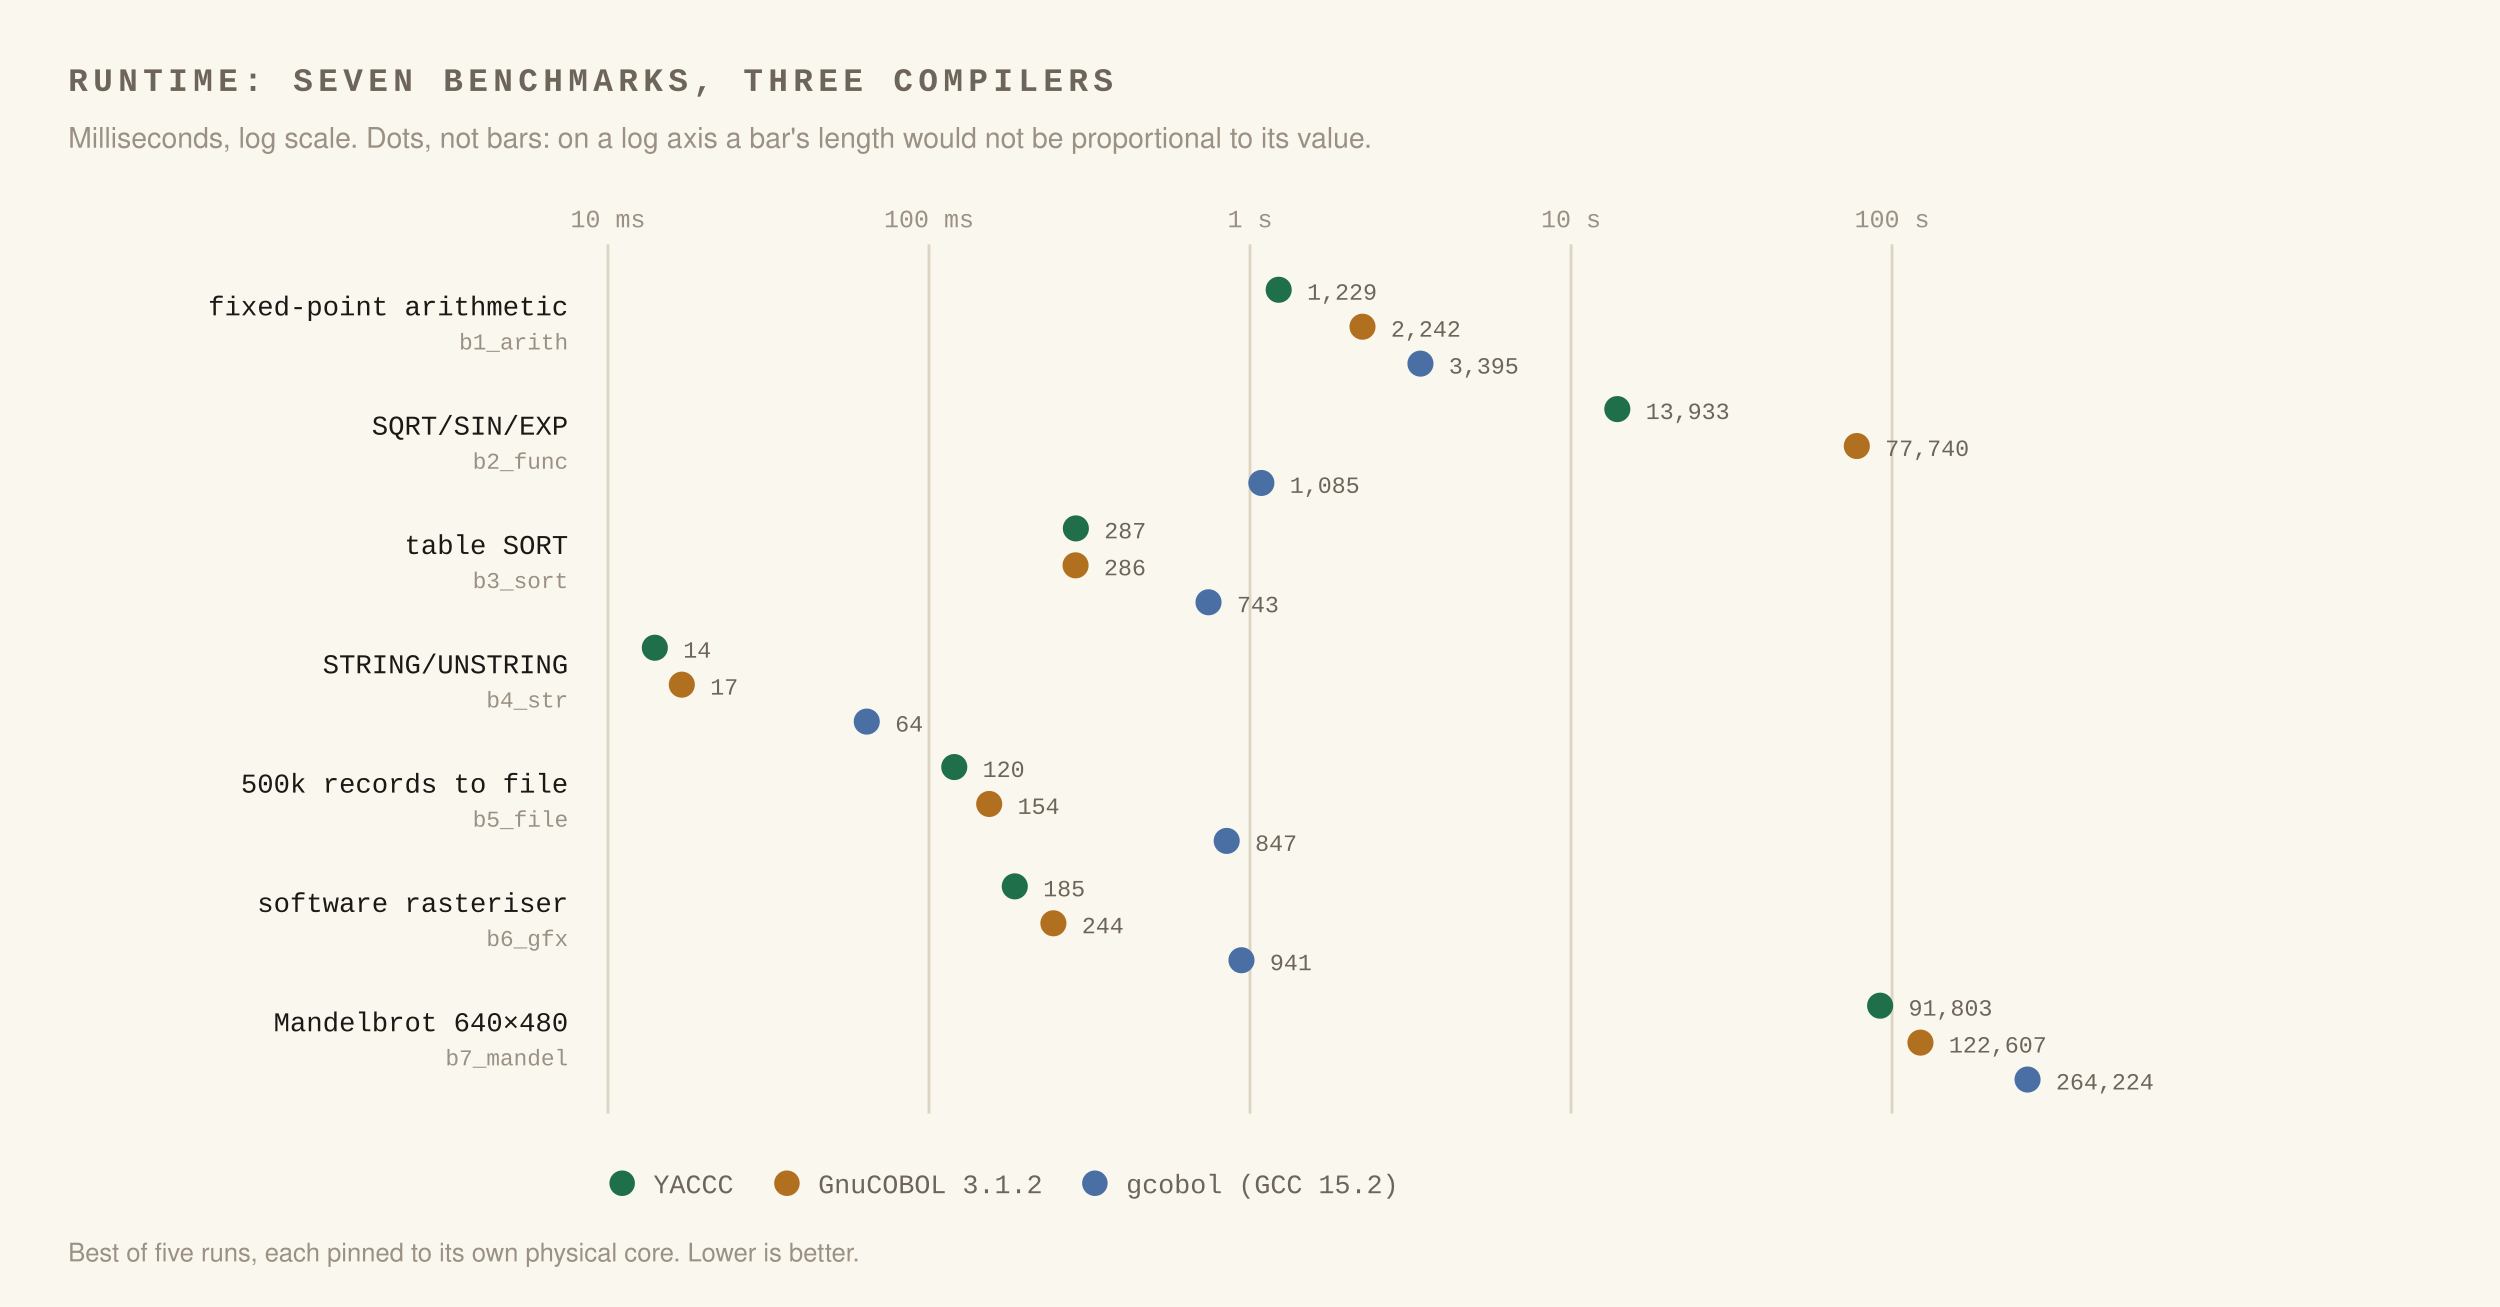
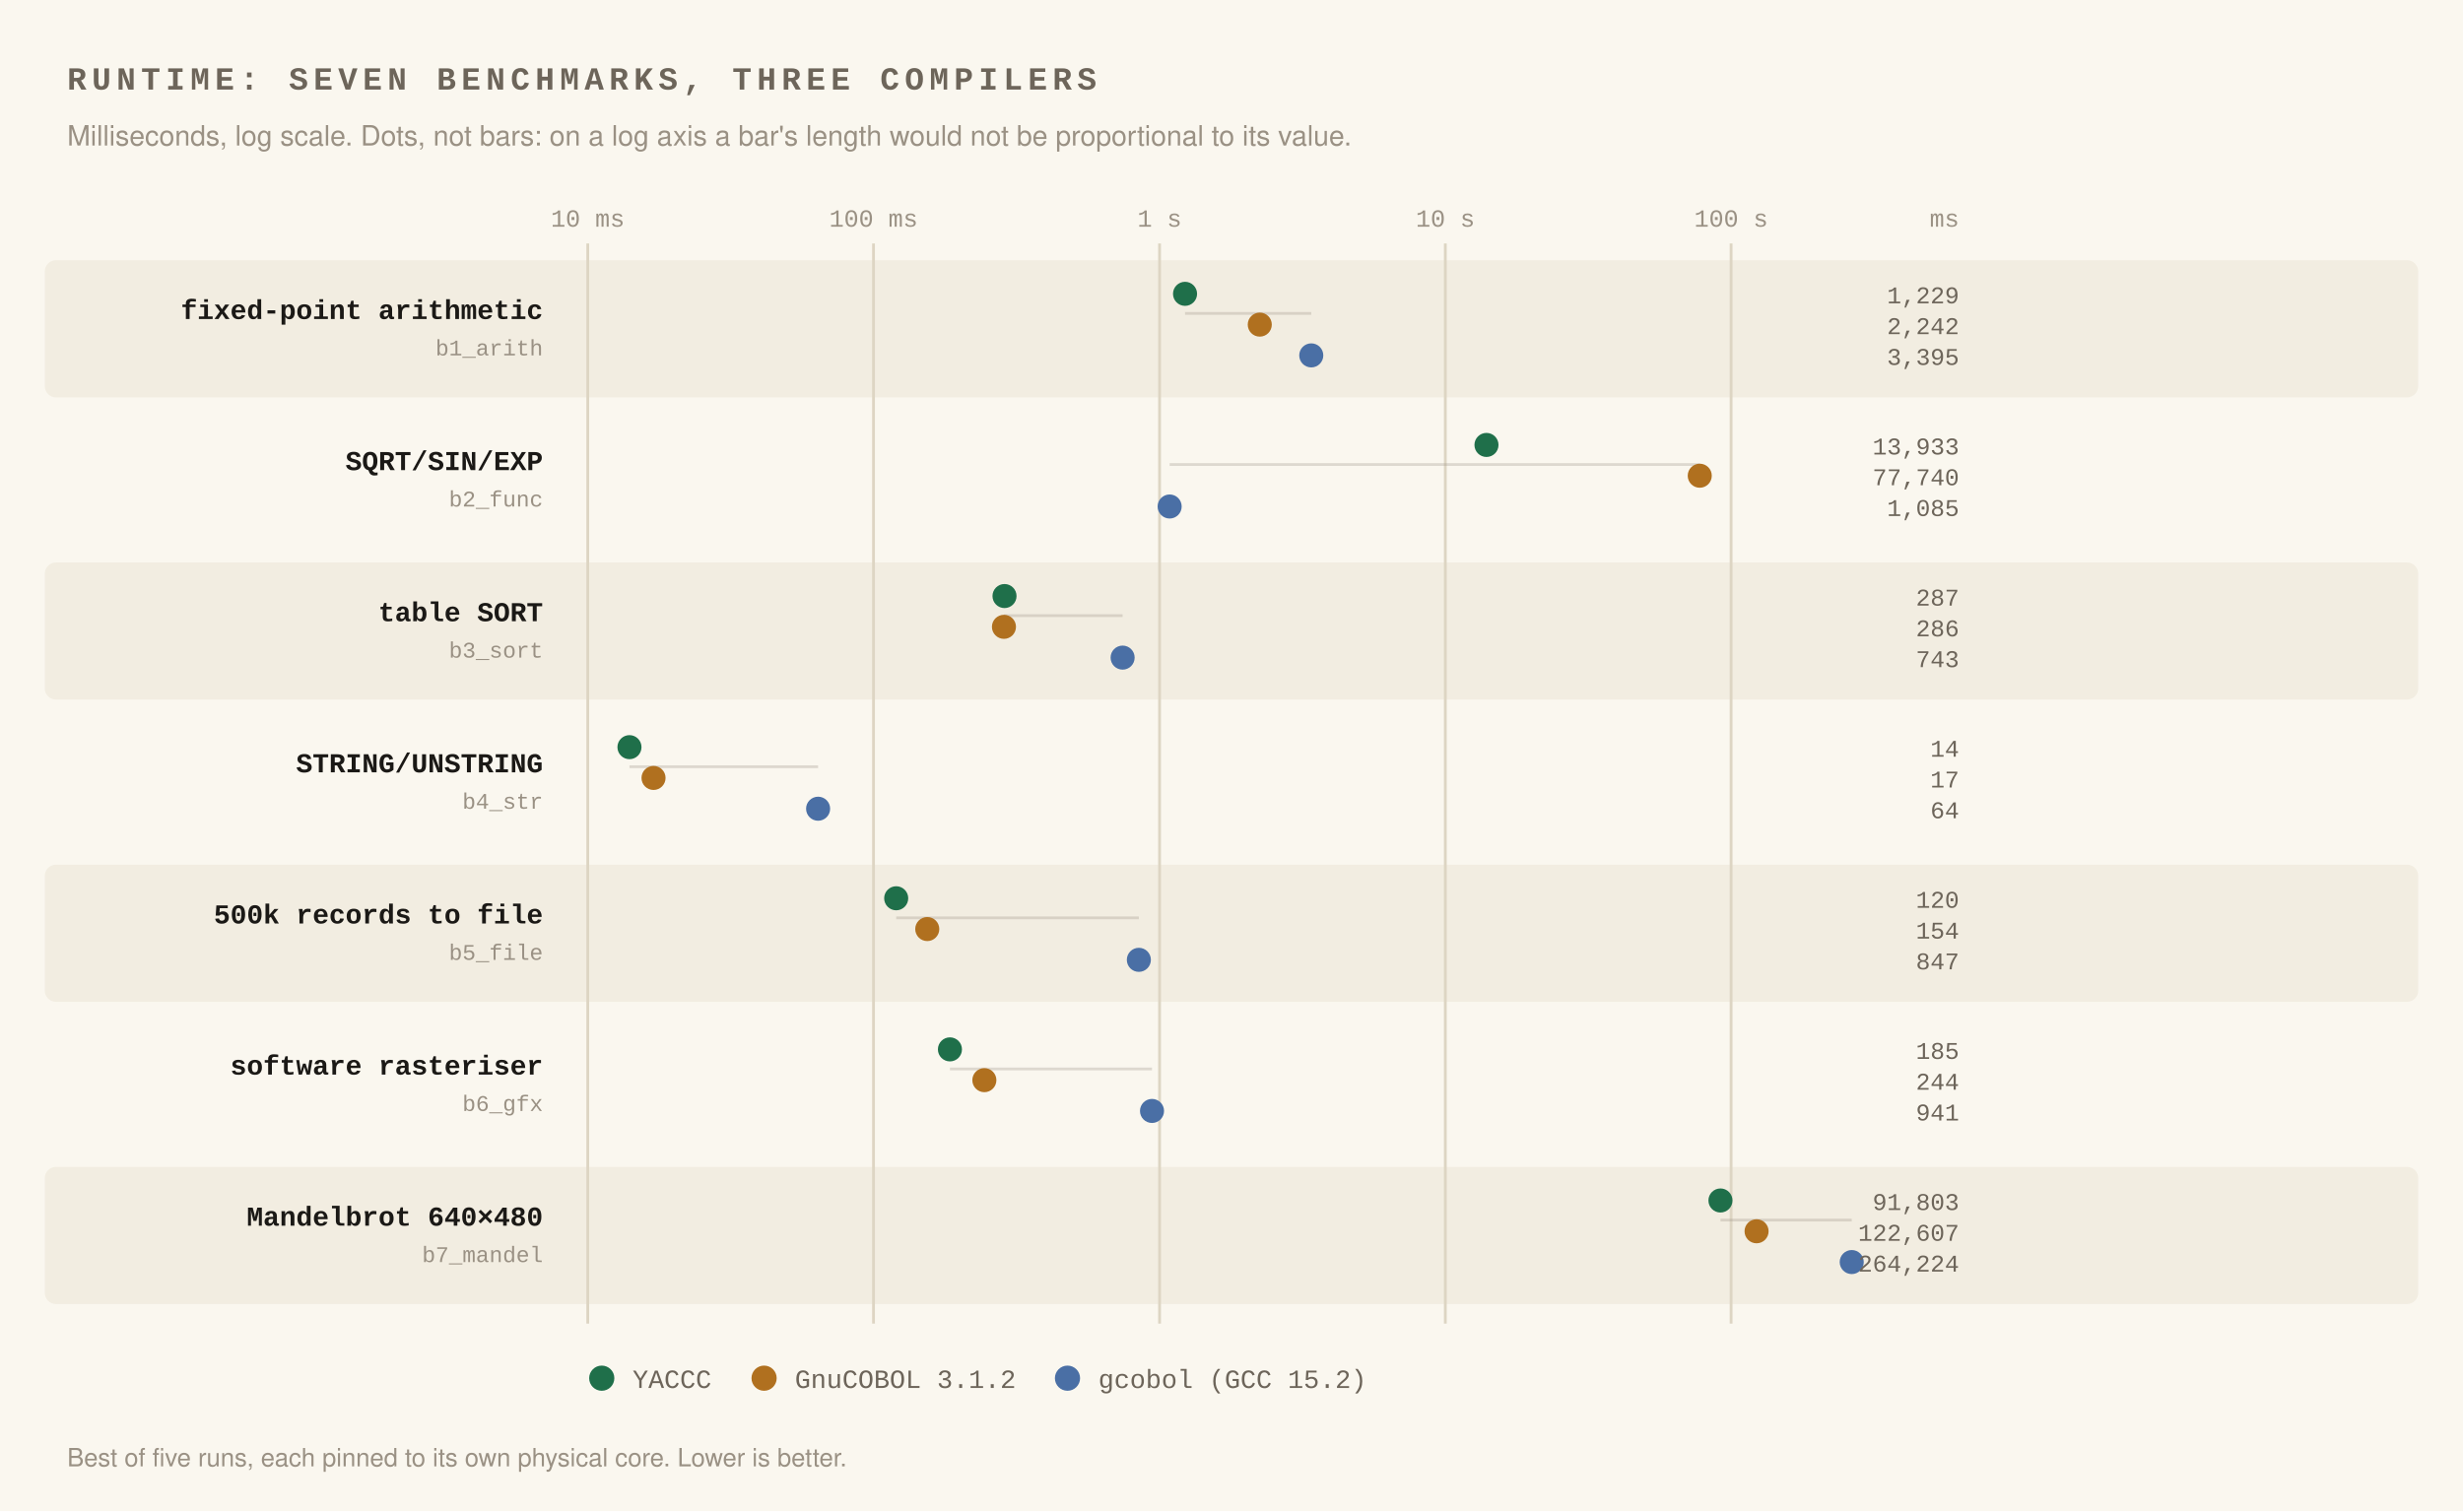
- <svg xmlns="http://www.w3.org/2000/svg" width="880" height="460" viewBox="0 0 880 460" role="img">
-   <rect width="880" height="460" fill="#faf7ef" />
+ <svg xmlns="http://www.w3.org/2000/svg" width="880" height="540" viewBox="0 0 880 540" role="img">
+   <rect width="880" height="540" fill="#faf7ef" />
  <text x="24.0" y="32.0" font-family="ui-monospace, SFMono-Regular, 'SF Mono', Menlo, Consolas, 'Liberation Mono', monospace" font-size="11.5" fill="#6d655a" text-anchor="start" font-weight="600" letter-spacing="1.9">RUNTIME: SEVEN BENCHMARKS, THREE COMPILERS</text>
  <text x="24.0" y="52.0" font-family="-apple-system, BlinkMacSystemFont, 'Segoe UI', Helvetica, Arial, sans-serif" font-size="10" fill="#9a9184" text-anchor="start" font-weight="normal">Milliseconds, log scale. Dots, not bars: on a log axis a bar's length would not be proportional to its value.</text>
-   <line x1="214.0" y1="86" x2="214.0" y2="392" stroke="#ddd5c3" />
-   <text x="214.0" y="80.0" font-family="ui-monospace, SFMono-Regular, 'SF Mono', Menlo, Consolas, 'Liberation Mono', monospace" font-size="8.8" fill="#9a9184" text-anchor="middle" font-weight="normal">10 ms</text>
-   <line x1="327.0" y1="86" x2="327.0" y2="392" stroke="#ddd5c3" />
-   <text x="327.0" y="80.0" font-family="ui-monospace, SFMono-Regular, 'SF Mono', Menlo, Consolas, 'Liberation Mono', monospace" font-size="8.8" fill="#9a9184" text-anchor="middle" font-weight="normal">100 ms</text>
-   <line x1="440.0" y1="86" x2="440.0" y2="392" stroke="#ddd5c3" />
-   <text x="440.0" y="80.0" font-family="ui-monospace, SFMono-Regular, 'SF Mono', Menlo, Consolas, 'Liberation Mono', monospace" font-size="8.8" fill="#9a9184" text-anchor="middle" font-weight="normal">1 s</text>
-   <line x1="553.0" y1="86" x2="553.0" y2="392" stroke="#ddd5c3" />
-   <text x="553.0" y="80.0" font-family="ui-monospace, SFMono-Regular, 'SF Mono', Menlo, Consolas, 'Liberation Mono', monospace" font-size="8.8" fill="#9a9184" text-anchor="middle" font-weight="normal">10 s</text>
-   <line x1="666.0" y1="86" x2="666.0" y2="392" stroke="#ddd5c3" />
-   <text x="666.0" y="80.0" font-family="ui-monospace, SFMono-Regular, 'SF Mono', Menlo, Consolas, 'Liberation Mono', monospace" font-size="8.8" fill="#9a9184" text-anchor="middle" font-weight="normal">100 s</text>
-   <text x="200.0" y="111.0" font-family="ui-monospace, SFMono-Regular, 'SF Mono', Menlo, Consolas, 'Liberation Mono', monospace" font-size="9.6" fill="#1b1916" text-anchor="end" font-weight="normal">fixed-point arithmetic</text>
-   <text x="200.0" y="123.0" font-family="ui-monospace, SFMono-Regular, 'SF Mono', Menlo, Consolas, 'Liberation Mono', monospace" font-size="8" fill="#9a9184" text-anchor="end" font-weight="normal">b1_arith</text>
-   <circle cx="450.1" cy="102.0" r="4.6" fill="#1f6f4a" />
-   <text x="460.1" y="105.5" font-family="ui-monospace, SFMono-Regular, 'SF Mono', Menlo, Consolas, 'Liberation Mono', monospace" font-size="8.2" fill="#6d655a" text-anchor="start" font-weight="normal">1,229</text>
-   <circle cx="479.6" cy="115.0" r="4.6" fill="#b0701f" />
-   <text x="489.6" y="118.5" font-family="ui-monospace, SFMono-Regular, 'SF Mono', Menlo, Consolas, 'Liberation Mono', monospace" font-size="8.2" fill="#6d655a" text-anchor="start" font-weight="normal">2,242</text>
-   <circle cx="500.0" cy="128.0" r="4.6" fill="#4a6fa5" />
-   <text x="510.0" y="131.5" font-family="ui-monospace, SFMono-Regular, 'SF Mono', Menlo, Consolas, 'Liberation Mono', monospace" font-size="8.2" fill="#6d655a" text-anchor="start" font-weight="normal">3,395</text>
-   <text x="200.0" y="153.0" font-family="ui-monospace, SFMono-Regular, 'SF Mono', Menlo, Consolas, 'Liberation Mono', monospace" font-size="9.6" fill="#1b1916" text-anchor="end" font-weight="normal">SQRT/SIN/EXP</text>
-   <text x="200.0" y="165.0" font-family="ui-monospace, SFMono-Regular, 'SF Mono', Menlo, Consolas, 'Liberation Mono', monospace" font-size="8" fill="#9a9184" text-anchor="end" font-weight="normal">b2_func</text>
-   <circle cx="569.3" cy="144.0" r="4.6" fill="#1f6f4a" />
-   <text x="579.3" y="147.5" font-family="ui-monospace, SFMono-Regular, 'SF Mono', Menlo, Consolas, 'Liberation Mono', monospace" font-size="8.2" fill="#6d655a" text-anchor="start" font-weight="normal">13,933</text>
-   <circle cx="653.6" cy="157.0" r="4.6" fill="#b0701f" />
-   <text x="663.6" y="160.5" font-family="ui-monospace, SFMono-Regular, 'SF Mono', Menlo, Consolas, 'Liberation Mono', monospace" font-size="8.2" fill="#6d655a" text-anchor="start" font-weight="normal">77,740</text>
-   <circle cx="444.0" cy="170.0" r="4.6" fill="#4a6fa5" />
-   <text x="454.0" y="173.5" font-family="ui-monospace, SFMono-Regular, 'SF Mono', Menlo, Consolas, 'Liberation Mono', monospace" font-size="8.2" fill="#6d655a" text-anchor="start" font-weight="normal">1,085</text>
-   <text x="200.0" y="195.0" font-family="ui-monospace, SFMono-Regular, 'SF Mono', Menlo, Consolas, 'Liberation Mono', monospace" font-size="9.6" fill="#1b1916" text-anchor="end" font-weight="normal">table SORT</text>
-   <text x="200.0" y="207.0" font-family="ui-monospace, SFMono-Regular, 'SF Mono', Menlo, Consolas, 'Liberation Mono', monospace" font-size="8" fill="#9a9184" text-anchor="end" font-weight="normal">b3_sort</text>
-   <circle cx="378.7" cy="186.0" r="4.6" fill="#1f6f4a" />
-   <text x="388.7" y="189.5" font-family="ui-monospace, SFMono-Regular, 'SF Mono', Menlo, Consolas, 'Liberation Mono', monospace" font-size="8.2" fill="#6d655a" text-anchor="start" font-weight="normal">287</text>
-   <circle cx="378.6" cy="199.0" r="4.6" fill="#b0701f" />
-   <text x="388.6" y="202.5" font-family="ui-monospace, SFMono-Regular, 'SF Mono', Menlo, Consolas, 'Liberation Mono', monospace" font-size="8.2" fill="#6d655a" text-anchor="start" font-weight="normal">286</text>
-   <circle cx="425.4" cy="212.0" r="4.6" fill="#4a6fa5" />
-   <text x="435.4" y="215.5" font-family="ui-monospace, SFMono-Regular, 'SF Mono', Menlo, Consolas, 'Liberation Mono', monospace" font-size="8.2" fill="#6d655a" text-anchor="start" font-weight="normal">743</text>
-   <text x="200.0" y="237.0" font-family="ui-monospace, SFMono-Regular, 'SF Mono', Menlo, Consolas, 'Liberation Mono', monospace" font-size="9.6" fill="#1b1916" text-anchor="end" font-weight="normal">STRING/UNSTRING</text>
-   <text x="200.0" y="249.0" font-family="ui-monospace, SFMono-Regular, 'SF Mono', Menlo, Consolas, 'Liberation Mono', monospace" font-size="8" fill="#9a9184" text-anchor="end" font-weight="normal">b4_str</text>
-   <circle cx="230.5" cy="228.0" r="4.6" fill="#1f6f4a" />
-   <text x="240.5" y="231.5" font-family="ui-monospace, SFMono-Regular, 'SF Mono', Menlo, Consolas, 'Liberation Mono', monospace" font-size="8.2" fill="#6d655a" text-anchor="start" font-weight="normal">14</text>
-   <circle cx="240.0" cy="241.0" r="4.6" fill="#b0701f" />
-   <text x="250.0" y="244.5" font-family="ui-monospace, SFMono-Regular, 'SF Mono', Menlo, Consolas, 'Liberation Mono', monospace" font-size="8.2" fill="#6d655a" text-anchor="start" font-weight="normal">17</text>
-   <circle cx="305.1" cy="254.0" r="4.6" fill="#4a6fa5" />
-   <text x="315.1" y="257.5" font-family="ui-monospace, SFMono-Regular, 'SF Mono', Menlo, Consolas, 'Liberation Mono', monospace" font-size="8.2" fill="#6d655a" text-anchor="start" font-weight="normal">64</text>
-   <text x="200.0" y="279.0" font-family="ui-monospace, SFMono-Regular, 'SF Mono', Menlo, Consolas, 'Liberation Mono', monospace" font-size="9.6" fill="#1b1916" text-anchor="end" font-weight="normal">500k records to file</text>
-   <text x="200.0" y="291.0" font-family="ui-monospace, SFMono-Regular, 'SF Mono', Menlo, Consolas, 'Liberation Mono', monospace" font-size="8" fill="#9a9184" text-anchor="end" font-weight="normal">b5_file</text>
-   <circle cx="335.9" cy="270.0" r="4.6" fill="#1f6f4a" />
-   <text x="345.9" y="273.5" font-family="ui-monospace, SFMono-Regular, 'SF Mono', Menlo, Consolas, 'Liberation Mono', monospace" font-size="8.2" fill="#6d655a" text-anchor="start" font-weight="normal">120</text>
-   <circle cx="348.2" cy="283.0" r="4.6" fill="#b0701f" />
-   <text x="358.2" y="286.5" font-family="ui-monospace, SFMono-Regular, 'SF Mono', Menlo, Consolas, 'Liberation Mono', monospace" font-size="8.2" fill="#6d655a" text-anchor="start" font-weight="normal">154</text>
-   <circle cx="431.8" cy="296.0" r="4.6" fill="#4a6fa5" />
-   <text x="441.8" y="299.5" font-family="ui-monospace, SFMono-Regular, 'SF Mono', Menlo, Consolas, 'Liberation Mono', monospace" font-size="8.2" fill="#6d655a" text-anchor="start" font-weight="normal">847</text>
-   <text x="200.0" y="321.0" font-family="ui-monospace, SFMono-Regular, 'SF Mono', Menlo, Consolas, 'Liberation Mono', monospace" font-size="9.6" fill="#1b1916" text-anchor="end" font-weight="normal">software rasteriser</text>
-   <text x="200.0" y="333.0" font-family="ui-monospace, SFMono-Regular, 'SF Mono', Menlo, Consolas, 'Liberation Mono', monospace" font-size="8" fill="#9a9184" text-anchor="end" font-weight="normal">b6_gfx</text>
-   <circle cx="357.2" cy="312.0" r="4.6" fill="#1f6f4a" />
-   <text x="367.2" y="315.5" font-family="ui-monospace, SFMono-Regular, 'SF Mono', Menlo, Consolas, 'Liberation Mono', monospace" font-size="8.2" fill="#6d655a" text-anchor="start" font-weight="normal">185</text>
-   <circle cx="370.8" cy="325.0" r="4.6" fill="#b0701f" />
-   <text x="380.8" y="328.5" font-family="ui-monospace, SFMono-Regular, 'SF Mono', Menlo, Consolas, 'Liberation Mono', monospace" font-size="8.2" fill="#6d655a" text-anchor="start" font-weight="normal">244</text>
-   <circle cx="437.0" cy="338.0" r="4.6" fill="#4a6fa5" />
-   <text x="447.0" y="341.5" font-family="ui-monospace, SFMono-Regular, 'SF Mono', Menlo, Consolas, 'Liberation Mono', monospace" font-size="8.2" fill="#6d655a" text-anchor="start" font-weight="normal">941</text>
-   <text x="200.0" y="363.0" font-family="ui-monospace, SFMono-Regular, 'SF Mono', Menlo, Consolas, 'Liberation Mono', monospace" font-size="9.6" fill="#1b1916" text-anchor="end" font-weight="normal">Mandelbrot 640×480</text>
-   <text x="200.0" y="375.0" font-family="ui-monospace, SFMono-Regular, 'SF Mono', Menlo, Consolas, 'Liberation Mono', monospace" font-size="8" fill="#9a9184" text-anchor="end" font-weight="normal">b7_mandel</text>
-   <circle cx="661.8" cy="354.0" r="4.6" fill="#1f6f4a" />
-   <text x="671.8" y="357.5" font-family="ui-monospace, SFMono-Regular, 'SF Mono', Menlo, Consolas, 'Liberation Mono', monospace" font-size="8.2" fill="#6d655a" text-anchor="start" font-weight="normal">91,803</text>
-   <circle cx="676.0" cy="367.0" r="4.6" fill="#b0701f" />
-   <text x="686.0" y="370.5" font-family="ui-monospace, SFMono-Regular, 'SF Mono', Menlo, Consolas, 'Liberation Mono', monospace" font-size="8.2" fill="#6d655a" text-anchor="start" font-weight="normal">122,607</text>
-   <circle cx="713.7" cy="380.0" r="4.6" fill="#4a6fa5" />
-   <text x="723.7" y="383.5" font-family="ui-monospace, SFMono-Regular, 'SF Mono', Menlo, Consolas, 'Liberation Mono', monospace" font-size="8.2" fill="#6d655a" text-anchor="start" font-weight="normal">264,224</text>
-   <circle cx="219.0" cy="416.5" r="4.5" fill="#1f6f4a" />
-   <text x="230.0" y="420.0" font-family="ui-monospace, SFMono-Regular, 'SF Mono', Menlo, Consolas, 'Liberation Mono', monospace" font-size="9.4" fill="#6d655a" text-anchor="start" font-weight="normal">YACCC</text>
-   <circle cx="277.0" cy="416.5" r="4.5" fill="#b0701f" />
-   <text x="288.0" y="420.0" font-family="ui-monospace, SFMono-Regular, 'SF Mono', Menlo, Consolas, 'Liberation Mono', monospace" font-size="9.4" fill="#6d655a" text-anchor="start" font-weight="normal">GnuCOBOL 3.1.2</text>
-   <circle cx="385.4" cy="416.5" r="4.5" fill="#4a6fa5" />
-   <text x="396.4" y="420.0" font-family="ui-monospace, SFMono-Regular, 'SF Mono', Menlo, Consolas, 'Liberation Mono', monospace" font-size="9.4" fill="#6d655a" text-anchor="start" font-weight="normal">gcobol (GCC 15.2)</text>
-   <text x="24.0" y="444.0" font-family="-apple-system, BlinkMacSystemFont, 'Segoe UI', Helvetica, Arial, sans-serif" font-size="9" fill="#9a9184" text-anchor="start" font-weight="normal">Best of five runs, each pinned to its own physical core. Lower is better.</text>
+   <rect x="16" y="93" width="848" height="49" fill="#f2ede1" rx="4" />
+   <rect x="16" y="201" width="848" height="49" fill="#f2ede1" rx="4" />
+   <rect x="16" y="309" width="848" height="49" fill="#f2ede1" rx="4" />
+   <rect x="16" y="417" width="848" height="49" fill="#f2ede1" rx="4" />
+   <line x1="210.0" y1="87" x2="210.0" y2="473" stroke="#ddd5c3" />
+   <text x="210.0" y="81.0" font-family="ui-monospace, SFMono-Regular, 'SF Mono', Menlo, Consolas, 'Liberation Mono', monospace" font-size="8.8" fill="#9a9184" text-anchor="middle" font-weight="normal">10 ms</text>
+   <line x1="312.1" y1="87" x2="312.1" y2="473" stroke="#ddd5c3" />
+   <text x="312.1" y="81.0" font-family="ui-monospace, SFMono-Regular, 'SF Mono', Menlo, Consolas, 'Liberation Mono', monospace" font-size="8.8" fill="#9a9184" text-anchor="middle" font-weight="normal">100 ms</text>
+   <line x1="414.3" y1="87" x2="414.3" y2="473" stroke="#ddd5c3" />
+   <text x="414.3" y="81.0" font-family="ui-monospace, SFMono-Regular, 'SF Mono', Menlo, Consolas, 'Liberation Mono', monospace" font-size="8.8" fill="#9a9184" text-anchor="middle" font-weight="normal">1 s</text>
+   <line x1="516.4" y1="87" x2="516.4" y2="473" stroke="#ddd5c3" />
+   <text x="516.4" y="81.0" font-family="ui-monospace, SFMono-Regular, 'SF Mono', Menlo, Consolas, 'Liberation Mono', monospace" font-size="8.8" fill="#9a9184" text-anchor="middle" font-weight="normal">10 s</text>
+   <line x1="618.5" y1="87" x2="618.5" y2="473" stroke="#ddd5c3" />
+   <text x="618.5" y="81.0" font-family="ui-monospace, SFMono-Regular, 'SF Mono', Menlo, Consolas, 'Liberation Mono', monospace" font-size="8.8" fill="#9a9184" text-anchor="middle" font-weight="normal">100 s</text>
+   <text x="700.0" y="81.0" font-family="ui-monospace, SFMono-Regular, 'SF Mono', Menlo, Consolas, 'Liberation Mono', monospace" font-size="8.8" fill="#9a9184" text-anchor="end" font-weight="normal">ms</text>
+   <text x="194.0" y="114.0" font-family="ui-monospace, SFMono-Regular, 'SF Mono', Menlo, Consolas, 'Liberation Mono', monospace" font-size="9.8" fill="#1b1916" text-anchor="end" font-weight="600">fixed-point arithmetic</text>
+   <text x="194.0" y="127.0" font-family="ui-monospace, SFMono-Regular, 'SF Mono', Menlo, Consolas, 'Liberation Mono', monospace" font-size="8" fill="#9a9184" text-anchor="end" font-weight="normal">b1_arith</text>
+   <line x1="423.4" y1="112.0" x2="468.5" y2="112.0" stroke="#9a9184" stroke-width="1" opacity="0.3" />
+   <circle cx="423.4" cy="105.0" r="4.3" fill="#1f6f4a" />
+   <text x="700.0" y="108.4" font-family="ui-monospace, SFMono-Regular, 'SF Mono', Menlo, Consolas, 'Liberation Mono', monospace" font-size="8.6" fill="#6d655a" text-anchor="end" font-weight="normal">1,229</text>
+   <circle cx="450.1" cy="116.0" r="4.3" fill="#b0701f" />
+   <text x="700.0" y="119.4" font-family="ui-monospace, SFMono-Regular, 'SF Mono', Menlo, Consolas, 'Liberation Mono', monospace" font-size="8.6" fill="#6d655a" text-anchor="end" font-weight="normal">2,242</text>
+   <circle cx="468.5" cy="127.0" r="4.3" fill="#4a6fa5" />
+   <text x="700.0" y="130.4" font-family="ui-monospace, SFMono-Regular, 'SF Mono', Menlo, Consolas, 'Liberation Mono', monospace" font-size="8.6" fill="#6d655a" text-anchor="end" font-weight="normal">3,395</text>
+   <text x="194.0" y="168.0" font-family="ui-monospace, SFMono-Regular, 'SF Mono', Menlo, Consolas, 'Liberation Mono', monospace" font-size="9.8" fill="#1b1916" text-anchor="end" font-weight="600">SQRT/SIN/EXP</text>
+   <text x="194.0" y="181.0" font-family="ui-monospace, SFMono-Regular, 'SF Mono', Menlo, Consolas, 'Liberation Mono', monospace" font-size="8" fill="#9a9184" text-anchor="end" font-weight="normal">b2_func</text>
+   <line x1="417.9" y1="166.0" x2="607.3" y2="166.0" stroke="#9a9184" stroke-width="1" opacity="0.3" />
+   <circle cx="531.1" cy="159.0" r="4.3" fill="#1f6f4a" />
+   <text x="700.0" y="162.4" font-family="ui-monospace, SFMono-Regular, 'SF Mono', Menlo, Consolas, 'Liberation Mono', monospace" font-size="8.6" fill="#6d655a" text-anchor="end" font-weight="normal">13,933</text>
+   <circle cx="607.3" cy="170.0" r="4.3" fill="#b0701f" />
+   <text x="700.0" y="173.4" font-family="ui-monospace, SFMono-Regular, 'SF Mono', Menlo, Consolas, 'Liberation Mono', monospace" font-size="8.6" fill="#6d655a" text-anchor="end" font-weight="normal">77,740</text>
+   <circle cx="417.9" cy="181.0" r="4.3" fill="#4a6fa5" />
+   <text x="700.0" y="184.4" font-family="ui-monospace, SFMono-Regular, 'SF Mono', Menlo, Consolas, 'Liberation Mono', monospace" font-size="8.6" fill="#6d655a" text-anchor="end" font-weight="normal">1,085</text>
+   <text x="194.0" y="222.0" font-family="ui-monospace, SFMono-Regular, 'SF Mono', Menlo, Consolas, 'Liberation Mono', monospace" font-size="9.8" fill="#1b1916" text-anchor="end" font-weight="600">table SORT</text>
+   <text x="194.0" y="235.0" font-family="ui-monospace, SFMono-Regular, 'SF Mono', Menlo, Consolas, 'Liberation Mono', monospace" font-size="8" fill="#9a9184" text-anchor="end" font-weight="normal">b3_sort</text>
+   <line x1="358.7" y1="220.0" x2="401.1" y2="220.0" stroke="#9a9184" stroke-width="1" opacity="0.3" />
+   <circle cx="358.9" cy="213.0" r="4.3" fill="#1f6f4a" />
+   <text x="700.0" y="216.4" font-family="ui-monospace, SFMono-Regular, 'SF Mono', Menlo, Consolas, 'Liberation Mono', monospace" font-size="8.6" fill="#6d655a" text-anchor="end" font-weight="normal">287</text>
+   <circle cx="358.7" cy="224.0" r="4.3" fill="#b0701f" />
+   <text x="700.0" y="227.4" font-family="ui-monospace, SFMono-Regular, 'SF Mono', Menlo, Consolas, 'Liberation Mono', monospace" font-size="8.6" fill="#6d655a" text-anchor="end" font-weight="normal">286</text>
+   <circle cx="401.1" cy="235.0" r="4.3" fill="#4a6fa5" />
+   <text x="700.0" y="238.4" font-family="ui-monospace, SFMono-Regular, 'SF Mono', Menlo, Consolas, 'Liberation Mono', monospace" font-size="8.6" fill="#6d655a" text-anchor="end" font-weight="normal">743</text>
+   <text x="194.0" y="276.0" font-family="ui-monospace, SFMono-Regular, 'SF Mono', Menlo, Consolas, 'Liberation Mono', monospace" font-size="9.8" fill="#1b1916" text-anchor="end" font-weight="600">STRING/UNSTRING</text>
+   <text x="194.0" y="289.0" font-family="ui-monospace, SFMono-Regular, 'SF Mono', Menlo, Consolas, 'Liberation Mono', monospace" font-size="8" fill="#9a9184" text-anchor="end" font-weight="normal">b4_str</text>
+   <line x1="224.9" y1="274.0" x2="292.3" y2="274.0" stroke="#9a9184" stroke-width="1" opacity="0.3" />
+   <circle cx="224.9" cy="267.0" r="4.3" fill="#1f6f4a" />
+   <text x="700.0" y="270.4" font-family="ui-monospace, SFMono-Regular, 'SF Mono', Menlo, Consolas, 'Liberation Mono', monospace" font-size="8.6" fill="#6d655a" text-anchor="end" font-weight="normal">14</text>
+   <circle cx="233.5" cy="278.0" r="4.3" fill="#b0701f" />
+   <text x="700.0" y="281.4" font-family="ui-monospace, SFMono-Regular, 'SF Mono', Menlo, Consolas, 'Liberation Mono', monospace" font-size="8.6" fill="#6d655a" text-anchor="end" font-weight="normal">17</text>
+   <circle cx="292.3" cy="289.0" r="4.3" fill="#4a6fa5" />
+   <text x="700.0" y="292.4" font-family="ui-monospace, SFMono-Regular, 'SF Mono', Menlo, Consolas, 'Liberation Mono', monospace" font-size="8.6" fill="#6d655a" text-anchor="end" font-weight="normal">64</text>
+   <text x="194.0" y="330.0" font-family="ui-monospace, SFMono-Regular, 'SF Mono', Menlo, Consolas, 'Liberation Mono', monospace" font-size="9.8" fill="#1b1916" text-anchor="end" font-weight="600">500k records to file</text>
+   <text x="194.0" y="343.0" font-family="ui-monospace, SFMono-Regular, 'SF Mono', Menlo, Consolas, 'Liberation Mono', monospace" font-size="8" fill="#9a9184" text-anchor="end" font-weight="normal">b5_file</text>
+   <line x1="320.2" y1="328.0" x2="406.9" y2="328.0" stroke="#9a9184" stroke-width="1" opacity="0.3" />
+   <circle cx="320.2" cy="321.0" r="4.3" fill="#1f6f4a" />
+   <text x="700.0" y="324.4" font-family="ui-monospace, SFMono-Regular, 'SF Mono', Menlo, Consolas, 'Liberation Mono', monospace" font-size="8.6" fill="#6d655a" text-anchor="end" font-weight="normal">120</text>
+   <circle cx="331.3" cy="332.0" r="4.3" fill="#b0701f" />
+   <text x="700.0" y="335.4" font-family="ui-monospace, SFMono-Regular, 'SF Mono', Menlo, Consolas, 'Liberation Mono', monospace" font-size="8.6" fill="#6d655a" text-anchor="end" font-weight="normal">154</text>
+   <circle cx="406.9" cy="343.0" r="4.3" fill="#4a6fa5" />
+   <text x="700.0" y="346.4" font-family="ui-monospace, SFMono-Regular, 'SF Mono', Menlo, Consolas, 'Liberation Mono', monospace" font-size="8.6" fill="#6d655a" text-anchor="end" font-weight="normal">847</text>
+   <text x="194.0" y="384.0" font-family="ui-monospace, SFMono-Regular, 'SF Mono', Menlo, Consolas, 'Liberation Mono', monospace" font-size="9.8" fill="#1b1916" text-anchor="end" font-weight="600">software rasteriser</text>
+   <text x="194.0" y="397.0" font-family="ui-monospace, SFMono-Regular, 'SF Mono', Menlo, Consolas, 'Liberation Mono', monospace" font-size="8" fill="#9a9184" text-anchor="end" font-weight="normal">b6_gfx</text>
+   <line x1="339.4" y1="382.0" x2="411.6" y2="382.0" stroke="#9a9184" stroke-width="1" opacity="0.3" />
+   <circle cx="339.4" cy="375.0" r="4.3" fill="#1f6f4a" />
+   <text x="700.0" y="378.4" font-family="ui-monospace, SFMono-Regular, 'SF Mono', Menlo, Consolas, 'Liberation Mono', monospace" font-size="8.6" fill="#6d655a" text-anchor="end" font-weight="normal">185</text>
+   <circle cx="351.7" cy="386.0" r="4.3" fill="#b0701f" />
+   <text x="700.0" y="389.4" font-family="ui-monospace, SFMono-Regular, 'SF Mono', Menlo, Consolas, 'Liberation Mono', monospace" font-size="8.6" fill="#6d655a" text-anchor="end" font-weight="normal">244</text>
+   <circle cx="411.6" cy="397.0" r="4.3" fill="#4a6fa5" />
+   <text x="700.0" y="400.4" font-family="ui-monospace, SFMono-Regular, 'SF Mono', Menlo, Consolas, 'Liberation Mono', monospace" font-size="8.6" fill="#6d655a" text-anchor="end" font-weight="normal">941</text>
+   <text x="194.0" y="438.0" font-family="ui-monospace, SFMono-Regular, 'SF Mono', Menlo, Consolas, 'Liberation Mono', monospace" font-size="9.8" fill="#1b1916" text-anchor="end" font-weight="600">Mandelbrot 640×480</text>
+   <text x="194.0" y="451.0" font-family="ui-monospace, SFMono-Regular, 'SF Mono', Menlo, Consolas, 'Liberation Mono', monospace" font-size="8" fill="#9a9184" text-anchor="end" font-weight="normal">b7_mandel</text>
+   <line x1="614.7" y1="436.0" x2="661.6" y2="436.0" stroke="#9a9184" stroke-width="1" opacity="0.3" />
+   <circle cx="614.7" cy="429.0" r="4.3" fill="#1f6f4a" />
+   <text x="700.0" y="432.4" font-family="ui-monospace, SFMono-Regular, 'SF Mono', Menlo, Consolas, 'Liberation Mono', monospace" font-size="8.6" fill="#6d655a" text-anchor="end" font-weight="normal">91,803</text>
+   <circle cx="627.6" cy="440.0" r="4.3" fill="#b0701f" />
+   <text x="700.0" y="443.4" font-family="ui-monospace, SFMono-Regular, 'SF Mono', Menlo, Consolas, 'Liberation Mono', monospace" font-size="8.6" fill="#6d655a" text-anchor="end" font-weight="normal">122,607</text>
+   <circle cx="661.6" cy="451.0" r="4.3" fill="#4a6fa5" />
+   <text x="700.0" y="454.4" font-family="ui-monospace, SFMono-Regular, 'SF Mono', Menlo, Consolas, 'Liberation Mono', monospace" font-size="8.6" fill="#6d655a" text-anchor="end" font-weight="normal">264,224</text>
+   <circle cx="215.0" cy="492.5" r="4.5" fill="#1f6f4a" />
+   <text x="226.0" y="496.0" font-family="ui-monospace, SFMono-Regular, 'SF Mono', Menlo, Consolas, 'Liberation Mono', monospace" font-size="9.4" fill="#6d655a" text-anchor="start" font-weight="normal">YACCC</text>
+   <circle cx="273.0" cy="492.5" r="4.5" fill="#b0701f" />
+   <text x="284.0" y="496.0" font-family="ui-monospace, SFMono-Regular, 'SF Mono', Menlo, Consolas, 'Liberation Mono', monospace" font-size="9.4" fill="#6d655a" text-anchor="start" font-weight="normal">GnuCOBOL 3.1.2</text>
+   <circle cx="381.4" cy="492.5" r="4.5" fill="#4a6fa5" />
+   <text x="392.4" y="496.0" font-family="ui-monospace, SFMono-Regular, 'SF Mono', Menlo, Consolas, 'Liberation Mono', monospace" font-size="9.4" fill="#6d655a" text-anchor="start" font-weight="normal">gcobol (GCC 15.2)</text>
+   <text x="24.0" y="524.0" font-family="-apple-system, BlinkMacSystemFont, 'Segoe UI', Helvetica, Arial, sans-serif" font-size="9" fill="#9a9184" text-anchor="start" font-weight="normal">Best of five runs, each pinned to its own physical core. Lower is better.</text>
</svg>
